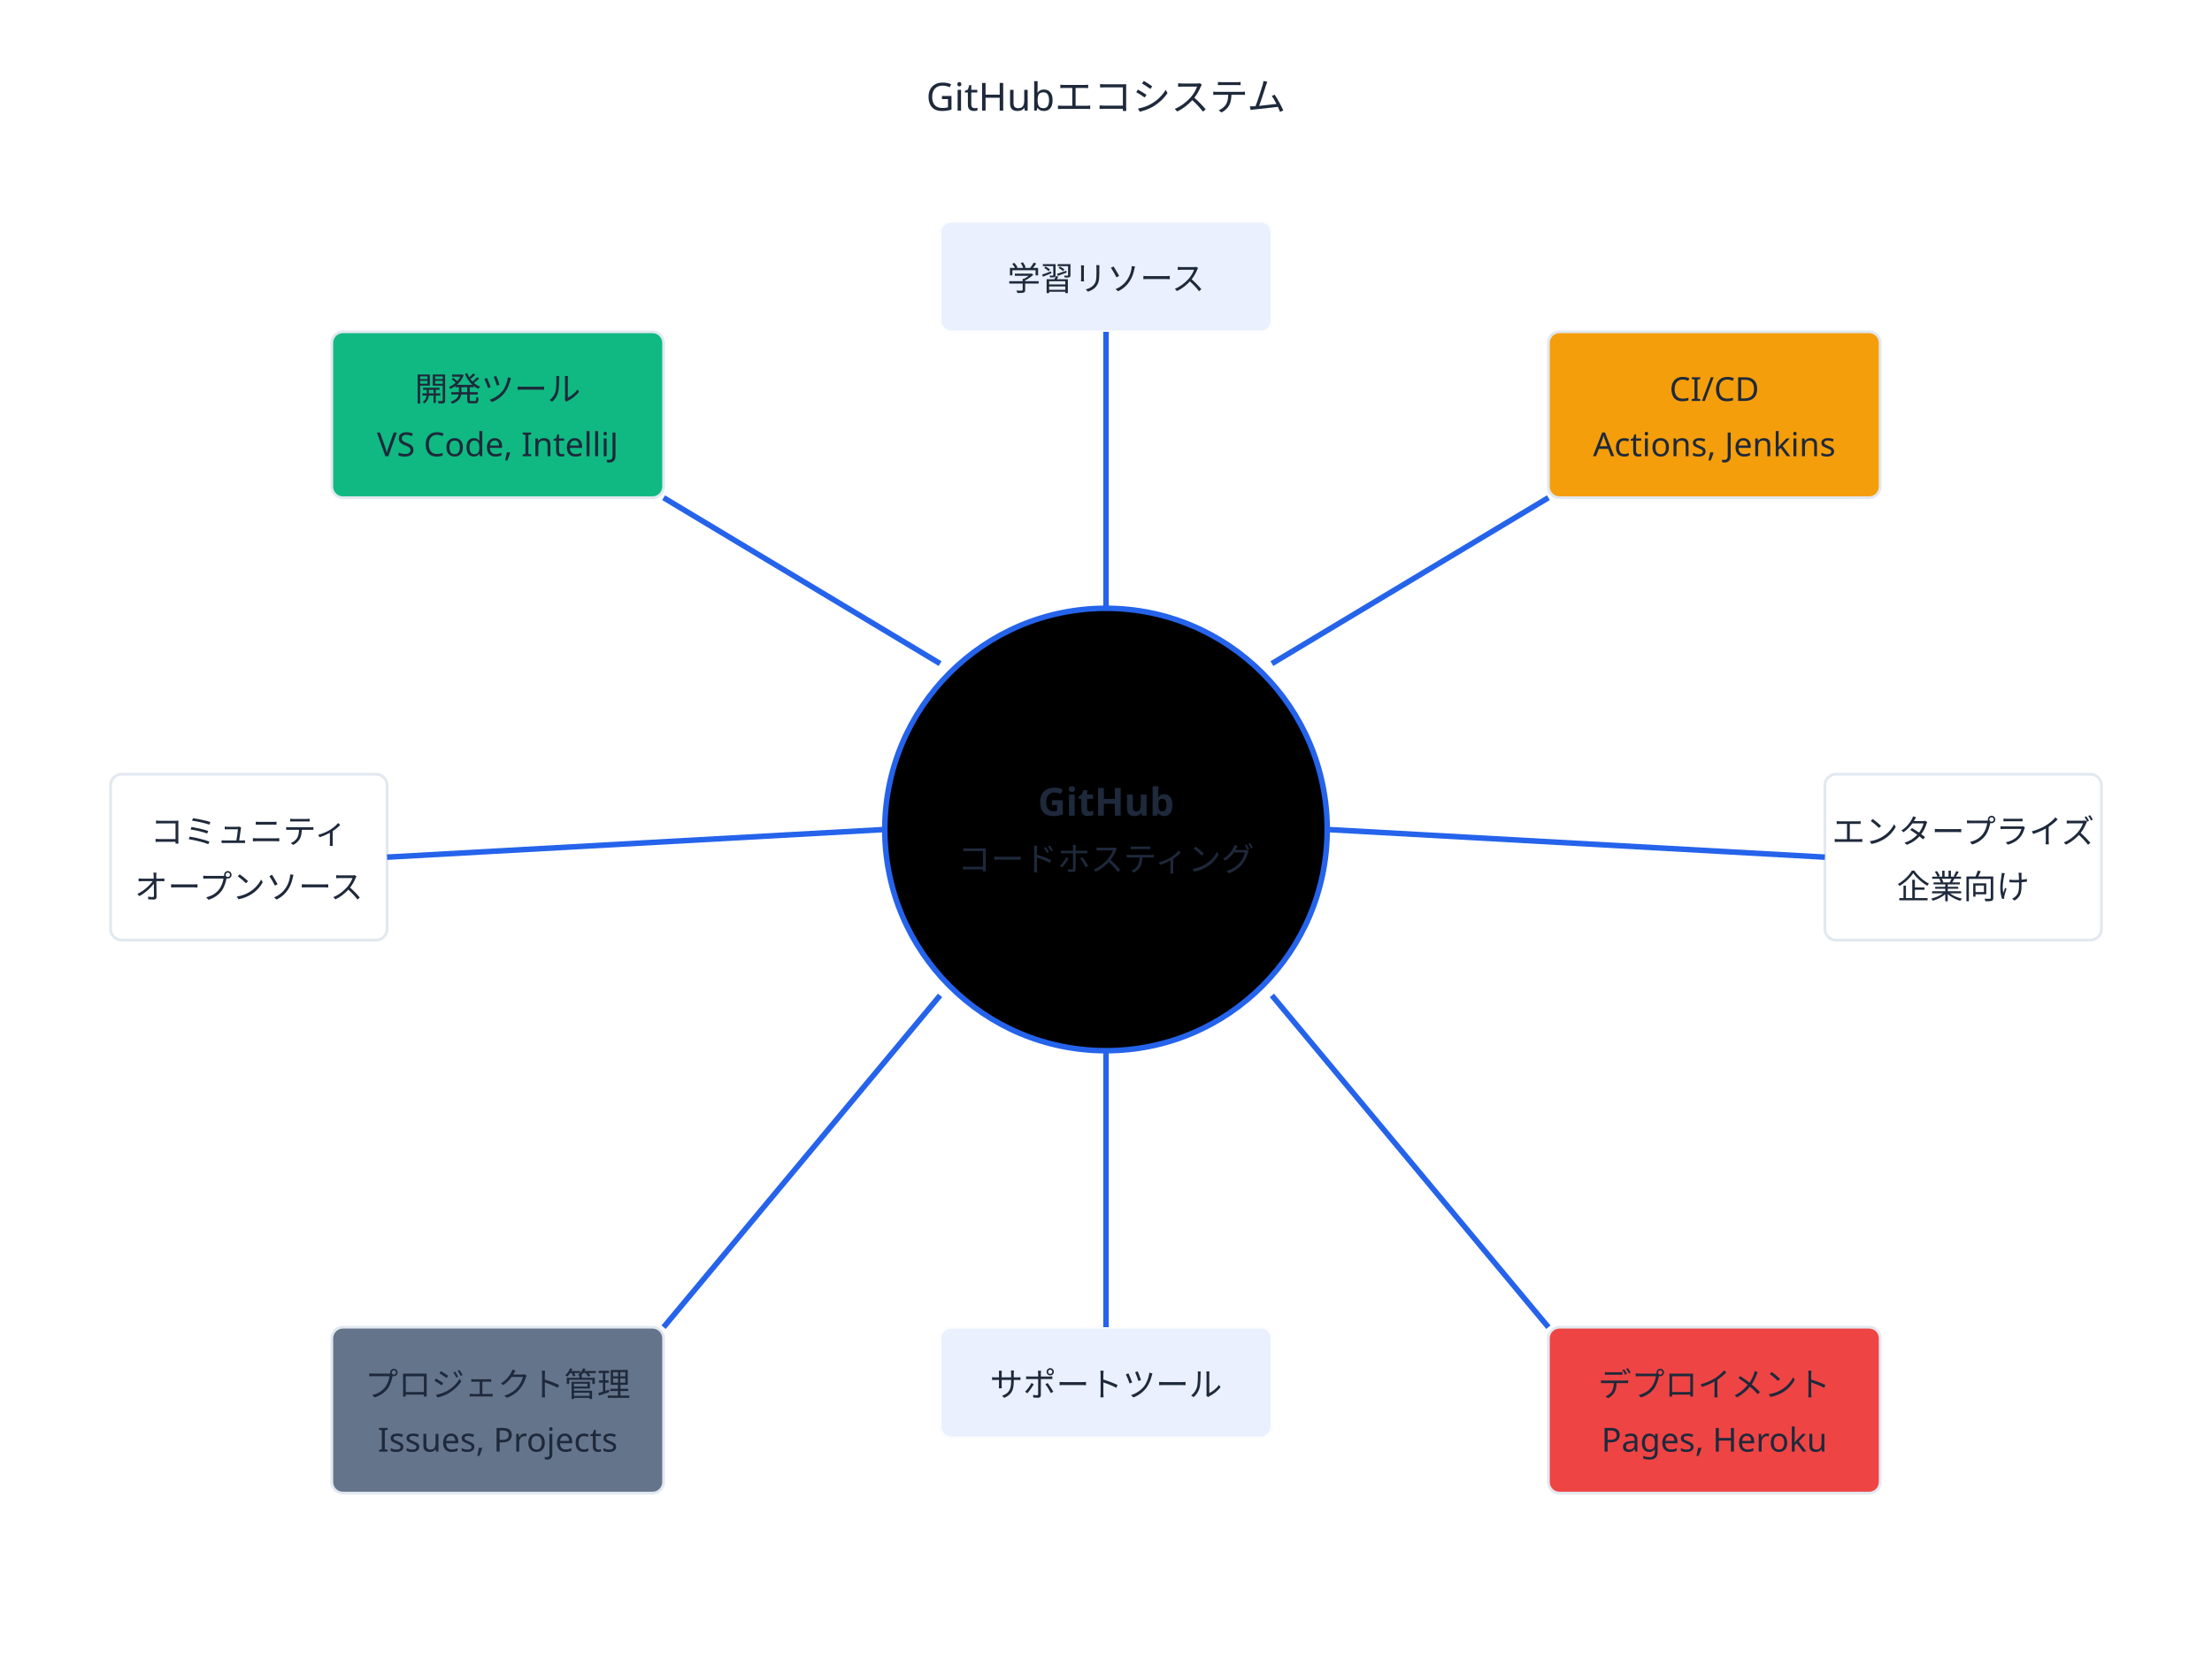
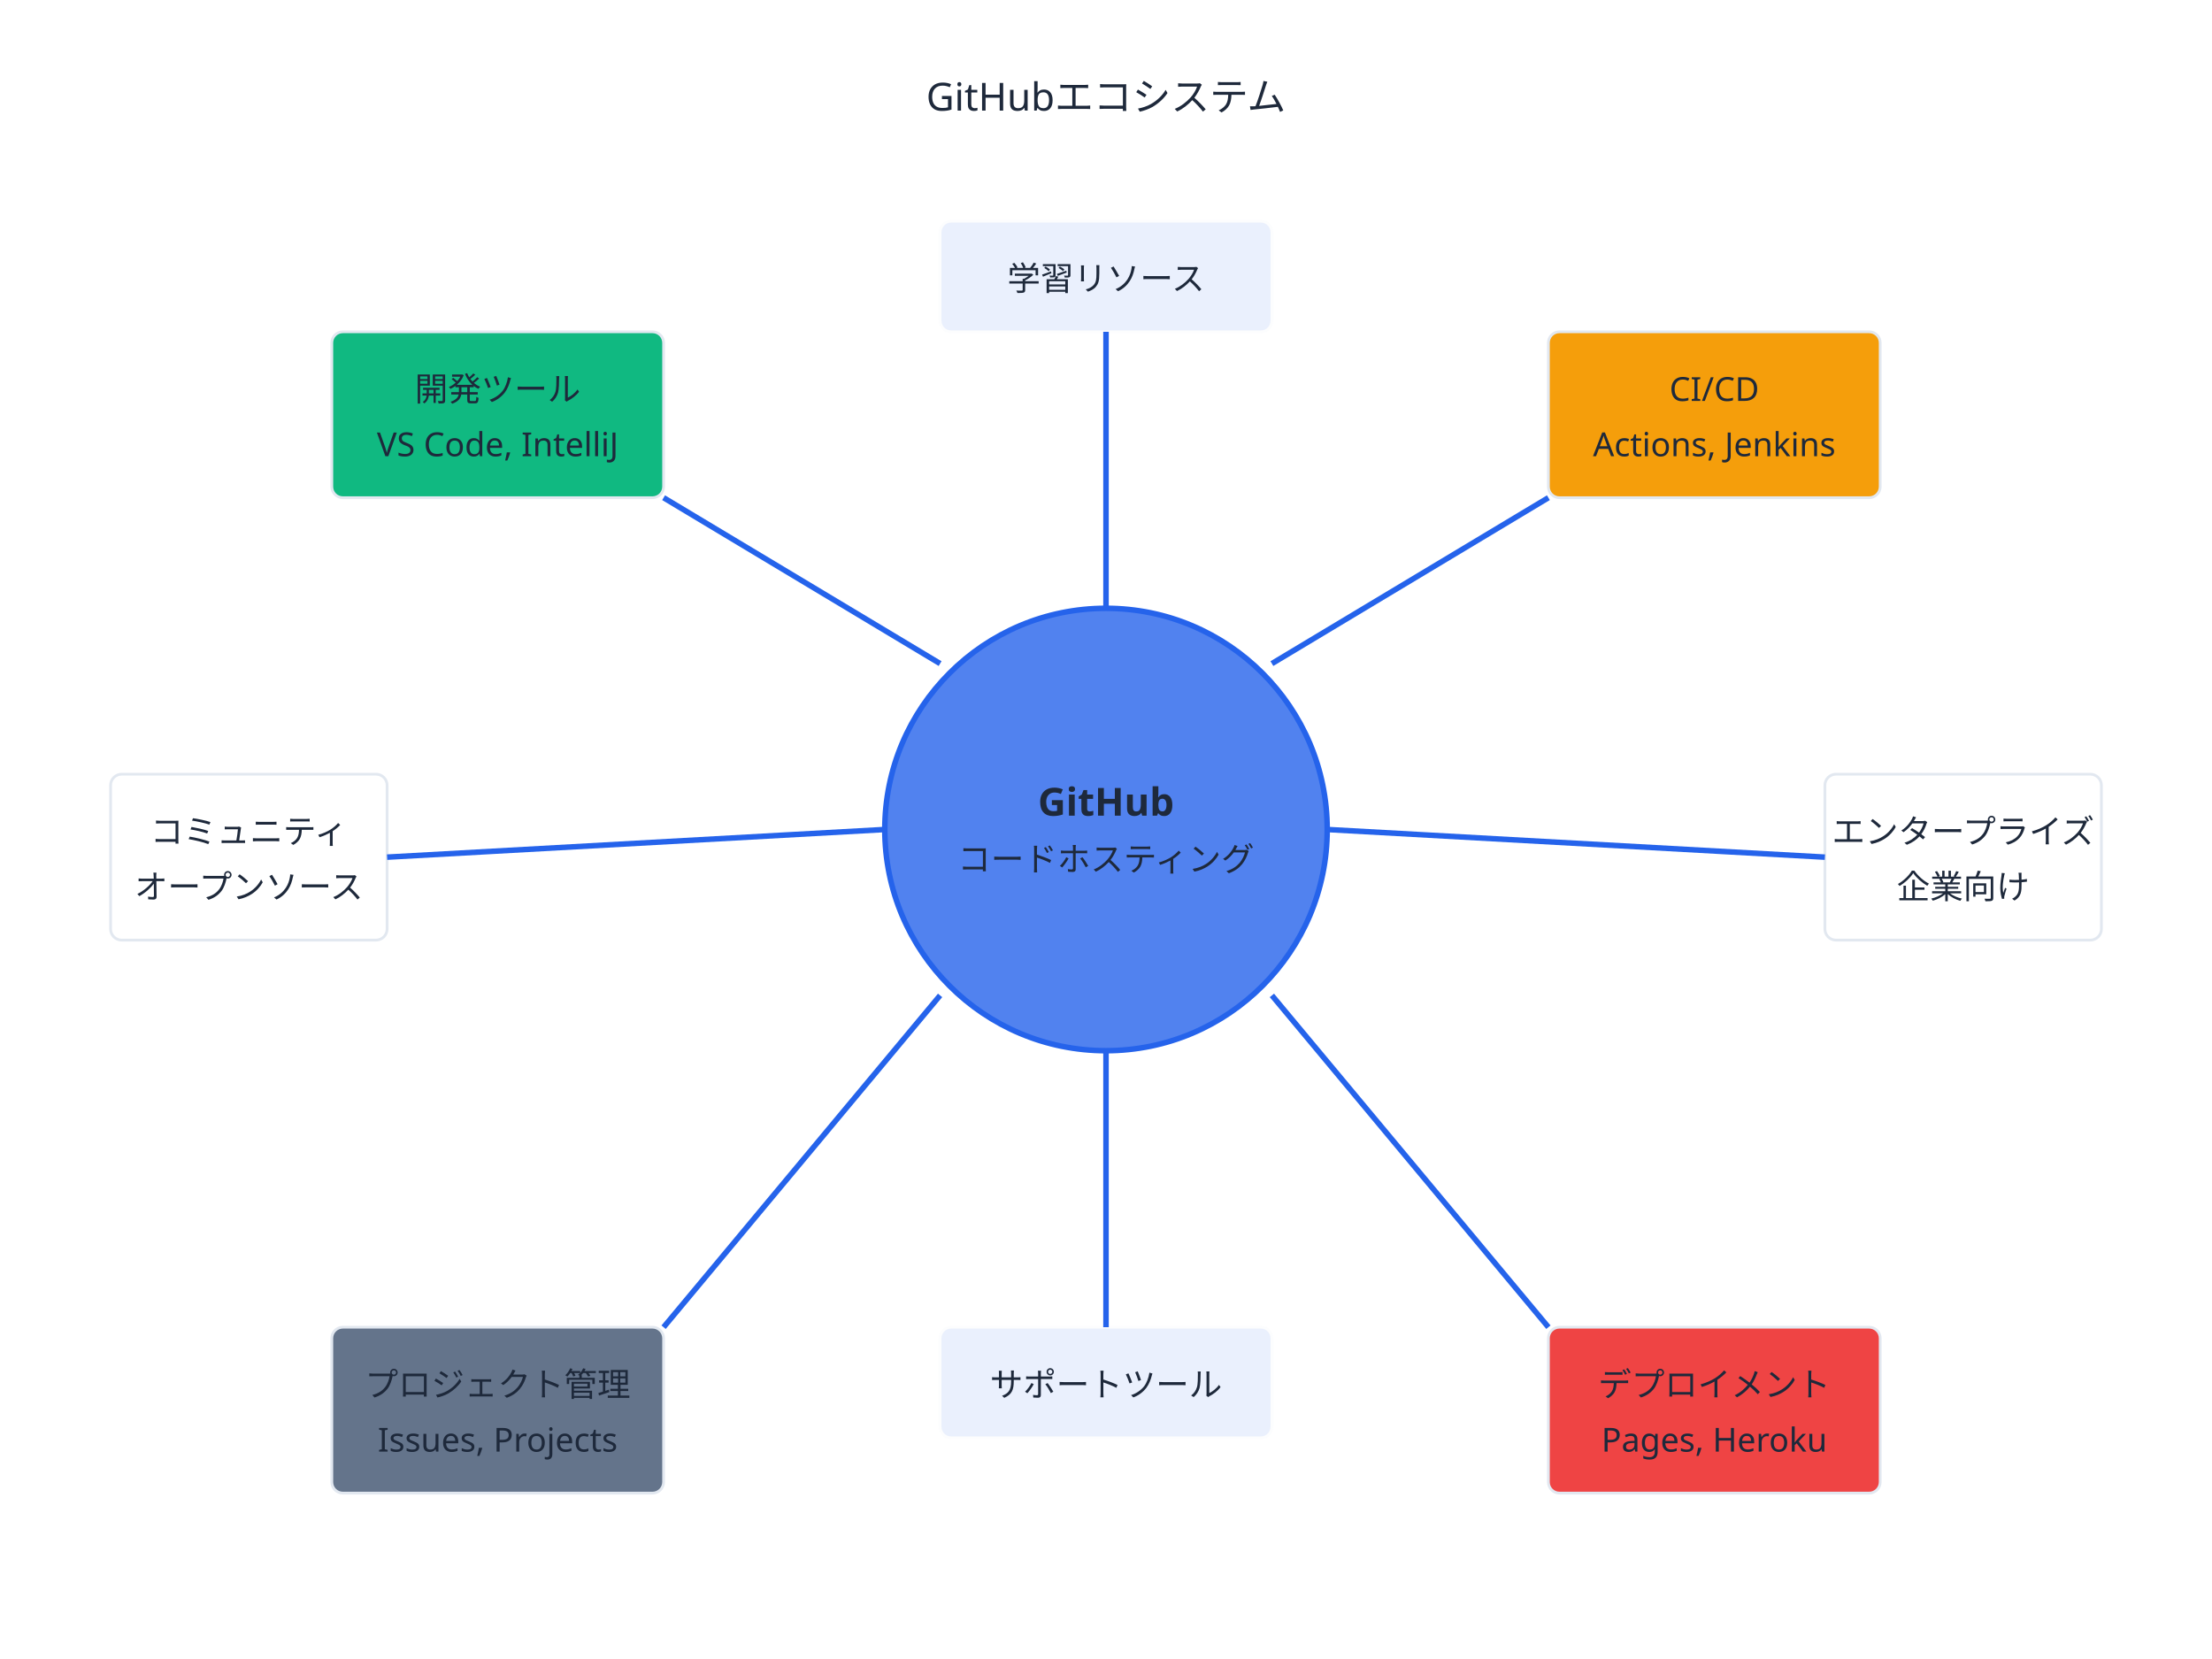
<svg xmlns="http://www.w3.org/2000/svg" viewBox="0 0 800 600" style="max-width: 100%; height: auto;">
  <defs>
    <style>
      .bg { fill: #ffffff; }
      .bg-alt { fill: #f8fafc; }
      .text { fill: #1e293b; font-family: system-ui, sans-serif; }
      .text-sm { font-size: 12px; }
      .text-md { font-size: 14px; font-weight: 500; }
      .border { stroke: #e2e8f0; fill: none; stroke-width: 1; }
      .primary { fill: #2563eb; }
      .primary-stroke { stroke: #2563eb; stroke-width: 2; }
      .success { fill: #10b981; }
      .warning { fill: #f59e0b; }
      .error { fill: #ef4444; }
      .neutral { fill: #64748b; }
    </style>
  </defs>
  <rect width="100%" height="100%" class="bg" />
  <text x="400" y="40" text-anchor="middle" class="text text-md">GitHubエコシステム</text>
  <g class="github-core">
    <circle cx="400" cy="300" r="80" class="primary" opacity="0.8" />
-     <circle cx="400" cy="300" r="80" class="primary-stroke" />
+     <circle cx="400" cy="300" r="80" class="primary-stroke" fill="none" />
    <text x="400" y="295" text-anchor="middle" class="text text-md" fill="white" style="font-weight: 600;">GitHub</text>
    <text x="400" y="315" text-anchor="middle" class="text text-sm" fill="white">コードホスティング</text>
  </g>
  <g class="development-tools">
    <rect x="120" y="120" width="120" height="60" rx="4" class="success border" />
    <text x="180" y="145" text-anchor="middle" class="text text-sm">開発ツール</text>
    <text x="180" y="165" text-anchor="middle" class="text text-sm">VS Code, IntelliJ</text>
    <line x1="240" y1="180" x2="340" y2="240" class="primary-stroke" />
  </g>
  <g class="cicd-tools">
    <rect x="560" y="120" width="120" height="60" rx="4" class="warning border" />
    <text x="620" y="145" text-anchor="middle" class="text text-sm">CI/CD</text>
    <text x="620" y="165" text-anchor="middle" class="text text-sm">Actions, Jenkins</text>
    <line x1="560" y1="180" x2="460" y2="240" class="primary-stroke" />
  </g>
  <g class="project-management">
    <rect x="120" y="480" width="120" height="60" rx="4" class="neutral border" />
    <text x="180" y="505" text-anchor="middle" class="text text-sm">プロジェクト管理</text>
    <text x="180" y="525" text-anchor="middle" class="text text-sm">Issues, Projects</text>
    <line x1="240" y1="480" x2="340" y2="360" class="primary-stroke" />
  </g>
  <g class="deployment">
    <rect x="560" y="480" width="120" height="60" rx="4" class="error border" />
    <text x="620" y="505" text-anchor="middle" class="text text-sm">デプロイメント</text>
    <text x="620" y="525" text-anchor="middle" class="text text-sm">Pages, Heroku</text>
    <line x1="560" y1="480" x2="460" y2="360" class="primary-stroke" />
  </g>
  <g class="community">
    <rect x="40" y="280" width="100" height="60" rx="4" class="bg-alt border" />
    <text x="90" y="305" text-anchor="middle" class="text text-sm">コミュニティ</text>
    <text x="90" y="325" text-anchor="middle" class="text text-sm">オープンソース</text>
    <line x1="140" y1="310" x2="320" y2="300" class="primary-stroke" />
  </g>
  <g class="enterprise">
    <rect x="660" y="280" width="100" height="60" rx="4" class="bg-alt border" />
    <text x="710" y="305" text-anchor="middle" class="text text-sm">エンタープライズ</text>
    <text x="710" y="325" text-anchor="middle" class="text text-sm">企業向け</text>
    <line x1="660" y1="310" x2="480" y2="300" class="primary-stroke" />
  </g>
  <g class="learning">
    <rect x="340" y="80" width="120" height="40" rx="4" class="primary border" opacity="0.1" />
    <text x="400" y="105" text-anchor="middle" class="text text-sm">学習リソース</text>
    <line x1="400" y1="120" x2="400" y2="220" class="primary-stroke" />
  </g>
  <g class="support-tools">
    <rect x="340" y="480" width="120" height="40" rx="4" class="primary border" opacity="0.1" />
    <text x="400" y="505" text-anchor="middle" class="text text-sm">サポートツール</text>
    <line x1="400" y1="480" x2="400" y2="380" class="primary-stroke" />
  </g>
</svg>
